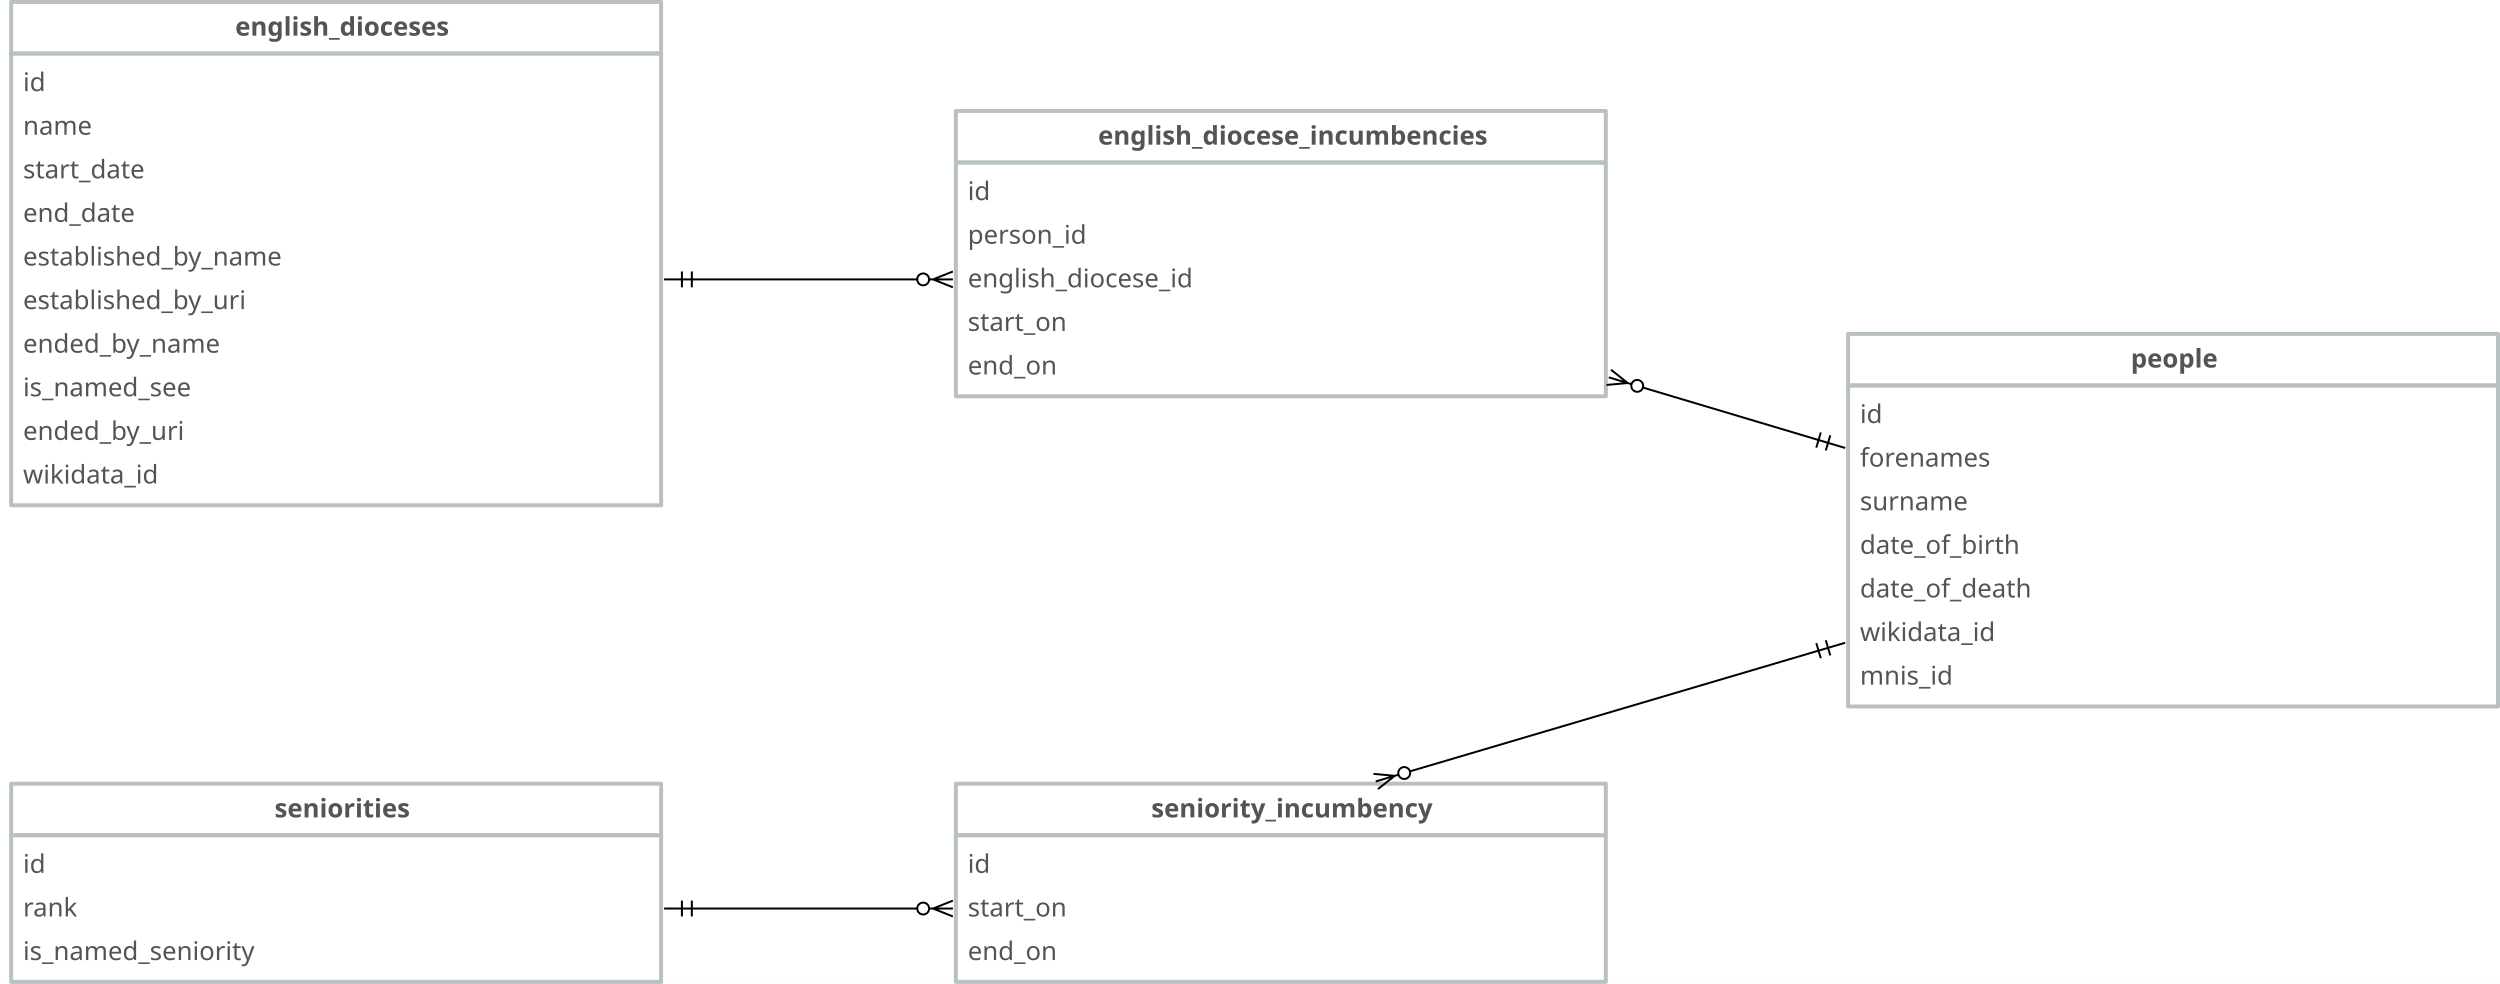
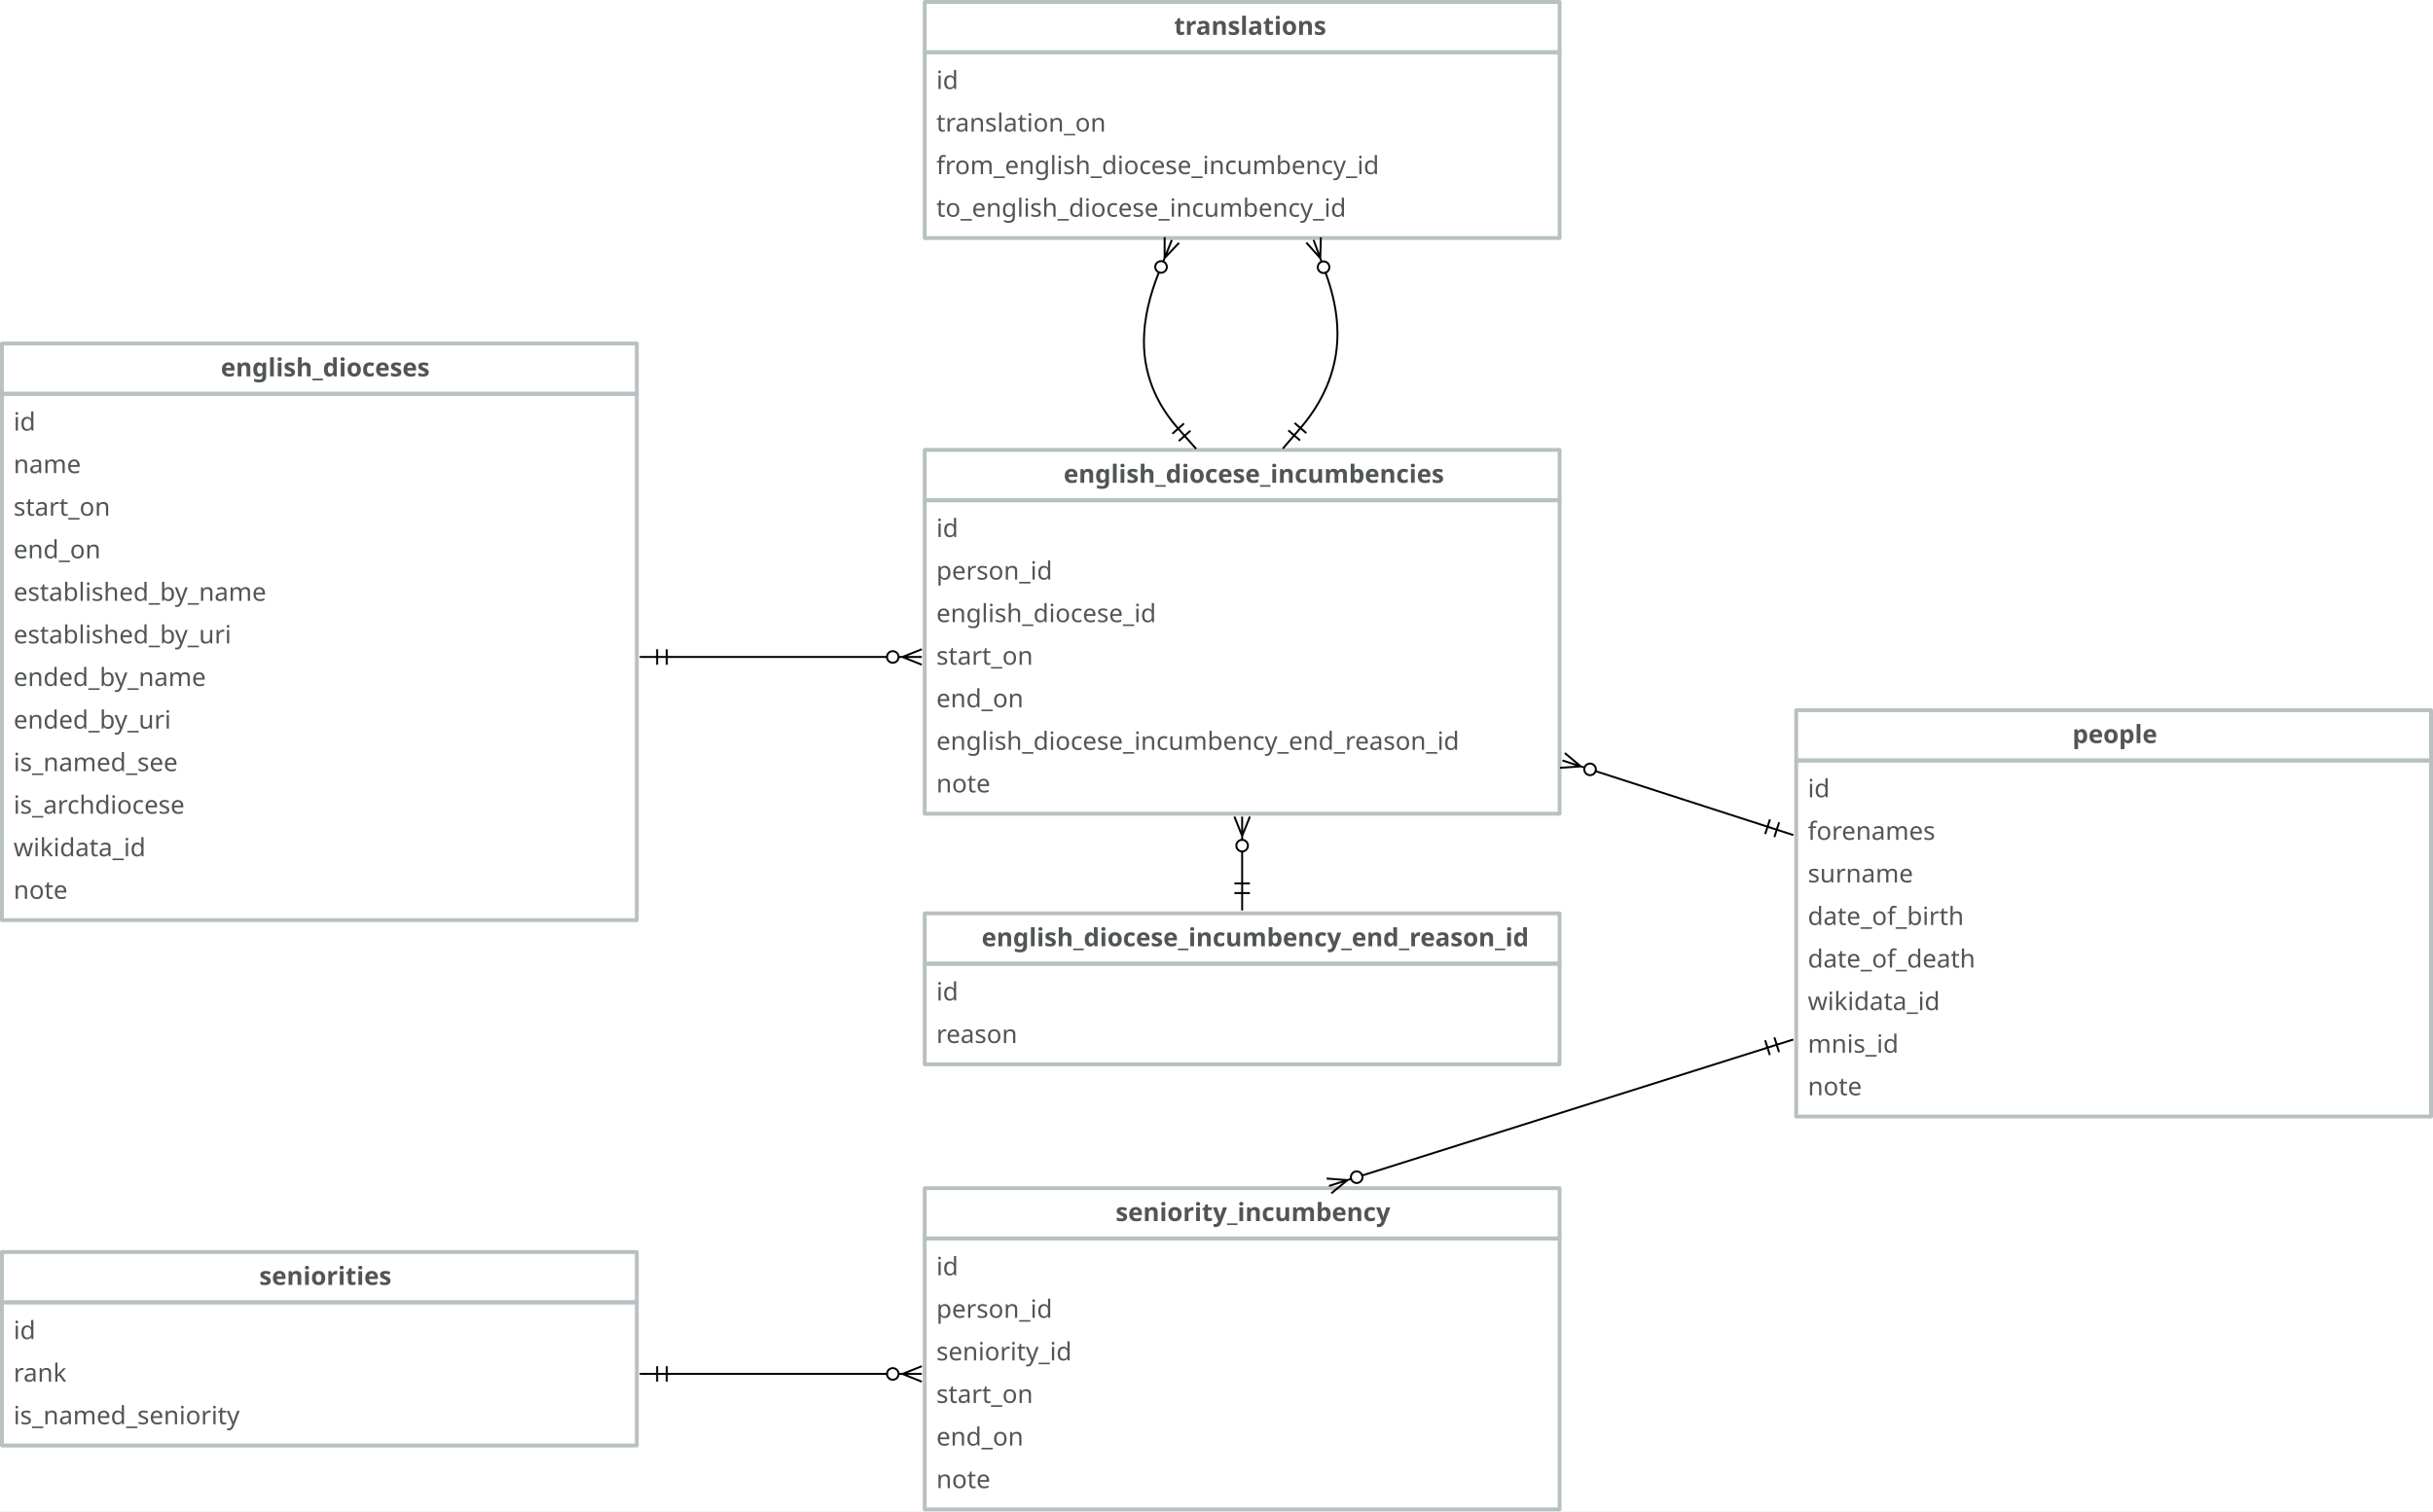
- <svg xmlns="http://www.w3.org/2000/svg" version="1.1" viewBox="-771.627 71.5 1261.627 496.5" width="1261.627" height="496.5">
+ <svg xmlns="http://www.w3.org/2000/svg" version="1.1" viewBox="-767 -127 1257 781" width="1257" height="781">
  <defs>
    <marker orient="auto" overflow="visible" markerUnits="strokeWidth" id="DoubleBar_Marker" stroke-linejoin="miter" stroke-miterlimit="10" viewBox="-1 -5 16 10" markerWidth="16" markerHeight="10" color="black">
      <g>
        <path d="M 14 0 L 0 0 M 5 4 L 5 -4 M 0 4 L 0 -4" fill="none" stroke="currentColor" stroke-width="1" />
      </g>
    </marker>
    <marker orient="auto" overflow="visible" markerUnits="strokeWidth" id="CrowBall_Marker" stroke-linejoin="miter" stroke-miterlimit="10" viewBox="-19 -5 20 10" markerWidth="20" markerHeight="10" color="black">
      <g>
        <path d="M -18 0 L -6 0 M -18 -4 L -8 0 L -18 4 M -.879 -2.121 C .293 -.95 .293 .95 -.879 2.121 C -2.05 3.293 -3.95 3.293 -5.121 2.121 C -6.293 .95 -6.293 -.95 -5.121 -2.121 C -3.95 -3.293 -2.05 -3.293 -.879 -2.121" fill="none" stroke="currentColor" stroke-width="1" />
      </g>
    </marker>
  </defs>
-   <g id="Canvas_1" fill-opacity="1" stroke-opacity="1" fill="none" stroke="none" stroke-dasharray="none">
-     <rect fill="white" x="-771.627" y="71.5" width="1261.627" height="496.5" />
+   <g id="Canvas_1" stroke-dasharray="none" fill-opacity="1" stroke-opacity="1" stroke="none" fill="none">
+     <rect fill="white" x="-767" y="-127" width="1257" height="781" />
    <g id="Canvas_1_Layer_1">
      <g id="Group_47">
        <g id="Graphic_49">
-           <rect x="161" y="266" width="328" height="162" stroke="#b9c0c1" stroke-linecap="round" stroke-linejoin="round" stroke-width="2" />
+           <rect x="161" y="266" width="328" height="184" stroke="#b9c0c1" stroke-linecap="round" stroke-linejoin="round" stroke-width="2" />
          <text transform="translate(167 272)" fill="#515556">
            <tspan font-family="Avenir" font-size="13" fill="#515556" x="0" y="13">id</tspan>
            <tspan font-family="Avenir" font-size="13" fill="#515556" x="0" y="35">forenames</tspan>
            <tspan font-family="Avenir" font-size="13" fill="#515556" x="0" y="57">surname</tspan>
            <tspan font-family="Avenir" font-size="13" fill="#515556" x="0" y="79">date_of_birth</tspan>
            <tspan font-family="Avenir" font-size="13" fill="#515556" x="0" y="101">date_of_death</tspan>
            <tspan font-family="Avenir" font-size="13" fill="#515556" x="0" y="123">wikidata_id</tspan>
            <tspan font-family="Avenir" font-size="13" fill="#515556" x="0" y="145">mnis_id</tspan>
+             <tspan font-family="Avenir" font-size="13" fill="#515556" x="0" y="167">note</tspan>
          </text>
        </g>
        <g id="Graphic_48">
          <rect x="161" y="240" width="328" height="26" stroke="#b9c0c1" stroke-linecap="round" stroke-linejoin="round" stroke-width="2" />
          <text transform="translate(167 244)" fill="#515556">
            <tspan font-family="Avenir" font-weight="bold" font-size="13" fill="#515556" x="136.693" y="13">people</tspan>
          </text>
        </g>
      </g>
      <g id="Group_42">
        <g id="Graphic_44">
-           <rect x="-766" y="98.5" width="328" height="228" stroke="#b9c0c1" stroke-linecap="round" stroke-linejoin="round" stroke-width="2" />
-           <text transform="translate(-760 104.5)" fill="#515556">
+           <rect x="-766" y="76.5" width="328" height="272" stroke="#b9c0c1" stroke-linecap="round" stroke-linejoin="round" stroke-width="2" />
+           <text transform="translate(-760 82.5)" fill="#515556">
            <tspan font-family="Avenir" font-size="13" fill="#515556" x="0" y="13">id</tspan>
            <tspan font-family="Avenir" font-size="13" fill="#515556" x="0" y="35">name</tspan>
-             <tspan font-family="Avenir" font-size="13" fill="#515556" x="0" y="57">start_date</tspan>
-             <tspan font-family="Avenir" font-size="13" fill="#515556" x="0" y="79">end_date</tspan>
+             <tspan font-family="Avenir" font-size="13" fill="#515556" x="0" y="57">start_on</tspan>
+             <tspan font-family="Avenir" font-size="13" fill="#515556" x="0" y="79">end_on</tspan>
            <tspan font-family="Avenir" font-size="13" fill="#515556" x="0" y="101">established_by_name</tspan>
            <tspan font-family="Avenir" font-size="13" fill="#515556" x="0" y="123">established_by_uri</tspan>
            <tspan font-family="Avenir" font-size="13" fill="#515556" x="0" y="145">ended_by_name</tspan>
-             <tspan font-family="Avenir" font-size="13" fill="#515556" x="0" y="167">is_named_see</tspan>
-             <tspan font-family="Avenir" font-size="13" fill="#515556" x="0" y="189">ended_by_uri</tspan>
-             <tspan font-family="Avenir" font-size="13" fill="#515556" x="0" y="211">wikidata_id</tspan>
+             <tspan font-family="Avenir" font-size="13" fill="#515556" x="0" y="167">ended_by_uri</tspan>
+             <tspan font-family="Avenir" font-size="13" fill="#515556" x="0" y="189">is_named_see</tspan>
+             <tspan font-family="Avenir" font-size="13" fill="#515556" x="0" y="211">is_archdiocese</tspan>
+             <tspan font-family="Avenir" font-size="13" fill="#515556" x="0" y="233">wikidata_id</tspan>
+             <tspan font-family="Avenir" font-size="13" fill="#515556" x="0" y="255">note</tspan>
          </text>
        </g>
        <g id="Graphic_43">
-           <rect x="-766" y="72.5" width="328" height="26" stroke="#b9c0c1" stroke-linecap="round" stroke-linejoin="round" stroke-width="2" />
-           <text transform="translate(-760 76.5)" fill="#515556">
+           <rect x="-766" y="50.5" width="328" height="26" stroke="#b9c0c1" stroke-linecap="round" stroke-linejoin="round" stroke-width="2" />
+           <text transform="translate(-760 54.5)" fill="#515556">
            <tspan font-family="Avenir" font-weight="bold" font-size="13" fill="#515556" x="107.066" y="13">english_dioceses</tspan>
          </text>
        </g>
      </g>
      <g id="Group_39">
        <g id="Graphic_41">
-           <rect x="-289.25" y="153.5" width="328" height="118" stroke="#b9c0c1" stroke-linecap="round" stroke-linejoin="round" stroke-width="2" />
-           <text transform="translate(-283.25 159.5)" fill="#515556">
+           <rect x="-289.25" y="131.5" width="328" height="162" stroke="#b9c0c1" stroke-linecap="round" stroke-linejoin="round" stroke-width="2" />
+           <text transform="translate(-283.25 137.5)" fill="#515556">
            <tspan font-family="Avenir" font-size="13" fill="#515556" x="0" y="13">id</tspan>
            <tspan font-family="Avenir" font-size="13" fill="#515556" x="0" y="35">person_id</tspan>
            <tspan font-family="Avenir" font-size="13" fill="#515556" x="0" y="57">english_diocese_id</tspan>
            <tspan font-family="Avenir" font-size="13" fill="#515556" x="0" y="79">start_on</tspan>
            <tspan font-family="Avenir" font-size="13" fill="#515556" x="0" y="101">end_on</tspan>
+             <tspan font-family="Avenir" font-size="13" fill="#515556" x="0" y="123">english_diocese_incumbency_end_reason_id</tspan>
+             <tspan font-family="Avenir" font-size="13" fill="#515556" x="0" y="145">note</tspan>
          </text>
        </g>
        <g id="Graphic_40">
-           <rect x="-289.25" y="127.5" width="328" height="26" stroke="#b9c0c1" stroke-linecap="round" stroke-linejoin="round" stroke-width="2" />
-           <text transform="translate(-283.25 131.5)" fill="#515556">
+           <rect x="-289.25" y="105.5" width="328" height="26" stroke="#b9c0c1" stroke-linecap="round" stroke-linejoin="round" stroke-width="2" />
+           <text transform="translate(-283.25 109.5)" fill="#515556">
            <tspan font-family="Avenir" font-weight="bold" font-size="13" fill="#515556" x="65.765" y="13">english_diocese_incumbencies</tspan>
          </text>
        </g>
      </g>
      <g id="Line_38">
-         <line x1="57.476" y1="267.084" x2="146.107" y2="293.56" marker-end="url(#DoubleBar_Marker)" marker-start="url(#CrowBall_Marker)" stroke="black" stroke-linecap="round" stroke-linejoin="round" stroke-width="1" />
+         <line x1="57.354" y1="271.509" x2="146.203" y2="300.221" marker-end="url(#DoubleBar_Marker)" marker-start="url(#CrowBall_Marker)" stroke="black" stroke-linecap="round" stroke-linejoin="round" stroke-width="1" />
      </g>
      <g id="Line_37">
        <line x1="-308.75" y1="212.5" x2="-422.5" y2="212.5" marker-end="url(#DoubleBar_Marker)" marker-start="url(#CrowBall_Marker)" stroke="black" stroke-linecap="round" stroke-linejoin="round" stroke-width="1" />
      </g>
      <g id="Group_17">
        <g id="Graphic_19">
-           <rect x="-766" y="493" width="328" height="74" stroke="#b9c0c1" stroke-linecap="round" stroke-linejoin="round" stroke-width="2" />
-           <text transform="translate(-760 499)" fill="#515556">
+           <rect x="-766" y="546" width="328" height="74" stroke="#b9c0c1" stroke-linecap="round" stroke-linejoin="round" stroke-width="2" />
+           <text transform="translate(-760 552)" fill="#515556">
            <tspan font-family="Avenir" font-size="13" fill="#515556" x="0" y="13">id</tspan>
            <tspan font-family="Avenir" font-size="13" fill="#515556" x="0" y="35">rank</tspan>
            <tspan font-family="Avenir" font-size="13" fill="#515556" x="0" y="57">is_named_seniority</tspan>
          </text>
        </g>
        <g id="Graphic_18">
-           <rect x="-766" y="467" width="328" height="26" stroke="#b9c0c1" stroke-linecap="round" stroke-linejoin="round" stroke-width="2" />
-           <text transform="translate(-760 471)" fill="#515556">
+           <rect x="-766" y="520" width="328" height="26" stroke="#b9c0c1" stroke-linecap="round" stroke-linejoin="round" stroke-width="2" />
+           <text transform="translate(-760 524)" fill="#515556">
            <tspan font-family="Avenir" font-weight="bold" font-size="13" fill="#515556" x="126.936" y="13">seniorities</tspan>
          </text>
        </g>
      </g>
      <g id="Group_14">
        <g id="Graphic_16">
-           <rect x="-289.25" y="493" width="328" height="74" stroke="#b9c0c1" stroke-linecap="round" stroke-linejoin="round" stroke-width="2" />
-           <text transform="translate(-283.25 499)" fill="#515556">
+           <rect x="-289.25" y="513" width="328" height="140" stroke="#b9c0c1" stroke-linecap="round" stroke-linejoin="round" stroke-width="2" />
+           <text transform="translate(-283.25 519)" fill="#515556">
            <tspan font-family="Avenir" font-size="13" fill="#515556" x="0" y="13">id</tspan>
-             <tspan font-family="Avenir" font-size="13" fill="#515556" x="0" y="35">start_on</tspan>
-             <tspan font-family="Avenir" font-size="13" fill="#515556" x="0" y="57">end_on</tspan>
+             <tspan font-family="Avenir" font-size="13" fill="#515556" x="0" y="35">person_id</tspan>
+             <tspan font-family="Avenir" font-size="13" fill="#515556" x="0" y="57">seniority_id</tspan>
+             <tspan font-family="Avenir" font-size="13" fill="#515556" x="0" y="79">start_on</tspan>
+             <tspan font-family="Avenir" font-size="13" fill="#515556" x="0" y="101">end_on</tspan>
+             <tspan font-family="Avenir" font-size="13" fill="#515556" x="0" y="123">note</tspan>
          </text>
        </g>
        <g id="Graphic_15">
-           <rect x="-289.25" y="467" width="328" height="26" stroke="#b9c0c1" stroke-linecap="round" stroke-linejoin="round" stroke-width="2" />
-           <text transform="translate(-283.25 471)" fill="#515556">
+           <rect x="-289.25" y="487" width="328" height="26" stroke="#b9c0c1" stroke-linecap="round" stroke-linejoin="round" stroke-width="2" />
+           <text transform="translate(-283.25 491)" fill="#515556">
            <tspan font-family="Avenir" font-weight="bold" font-size="13" fill="#515556" x="92.623" y="13">seniority_incumbency</tspan>
          </text>
        </g>
      </g>
      <g id="Line_13">
-         <line x1="-60.113" y1="460.759" x2="146.094" y2="399.847" marker-end="url(#DoubleBar_Marker)" marker-start="url(#CrowBall_Marker)" stroke="black" stroke-linecap="round" stroke-linejoin="round" stroke-width="1" />
+         <line x1="-63.216" y1="480.436" x2="146.171" y2="414.399" marker-end="url(#DoubleBar_Marker)" marker-start="url(#CrowBall_Marker)" stroke="black" stroke-linecap="round" stroke-linejoin="round" stroke-width="1" />
      </g>
      <g id="Line_12">
-         <line x1="-308.75" y1="530" x2="-422.5" y2="530" marker-end="url(#DoubleBar_Marker)" marker-start="url(#CrowBall_Marker)" stroke="black" stroke-linecap="round" stroke-linejoin="round" stroke-width="1" />
+         <line x1="-308.75" y1="583" x2="-422.5" y2="583" marker-end="url(#DoubleBar_Marker)" marker-start="url(#CrowBall_Marker)" stroke="black" stroke-linecap="round" stroke-linejoin="round" stroke-width="1" />
+       </g>
+       <g id="Group_50">
+         <g id="Graphic_52">
+           <rect x="-289.25" y="-100" width="328" height="96" stroke="#b9c0c1" stroke-linecap="round" stroke-linejoin="round" stroke-width="2" />
+           <text transform="translate(-283.25 -94)" fill="#515556">
+             <tspan font-family="Avenir" font-size="13" fill="#515556" x="0" y="13">id</tspan>
+             <tspan font-family="Avenir" font-size="13" fill="#515556" x="0" y="35">translation_on</tspan>
+             <tspan font-family="Avenir" font-size="13" fill="#515556" x="0" y="57">from_english_diocese_incumbency_id</tspan>
+             <tspan font-family="Avenir" font-size="13" fill="#515556" x="0" y="79">to_english_diocese_incumbency_id</tspan>
+           </text>
+         </g>
+         <g id="Graphic_51">
+           <rect x="-289.25" y="-126" width="328" height="26" stroke="#b9c0c1" stroke-linecap="round" stroke-linejoin="round" stroke-width="2" />
+           <text transform="translate(-283.25 -122)" fill="#515556">
+             <tspan font-family="Avenir" font-weight="bold" font-size="13" fill="#515556" x="122.848" y="13">translations</tspan>
+           </text>
+         </g>
+       </g>
+       <g id="Line_53">
+         <path d="M -82.147 13.902 C -78.403 24.118 -76 34.831 -76 45.5 C -76 66.025 -84.892 82.287 -95.119 94.204" marker-end="url(#DoubleBar_Marker)" marker-start="url(#CrowBall_Marker)" stroke="black" stroke-linecap="round" stroke-linejoin="round" stroke-width="1" />
+       </g>
+       <g id="Line_54">
+         <path d="M -168.261 13.737 C -172.913 25.374 -176 37.586 -176 49.5 C -176 68.719 -167.966 83.567 -158.291 94.481" marker-end="url(#DoubleBar_Marker)" marker-start="url(#CrowBall_Marker)" stroke="black" stroke-linecap="round" stroke-linejoin="round" stroke-width="1" />
+       </g>
+       <g id="Group_55">
+         <g id="Graphic_57">
+           <rect x="-289.25" y="371" width="328" height="52" stroke="#b9c0c1" stroke-linecap="round" stroke-linejoin="round" stroke-width="2" />
+           <text transform="translate(-283.25 377)" fill="#515556">
+             <tspan font-family="Avenir" font-size="13" fill="#515556" x="0" y="13">id</tspan>
+             <tspan font-family="Avenir" font-size="13" fill="#515556" x="0" y="35">reason</tspan>
+           </text>
+         </g>
+         <g id="Graphic_56">
+           <rect x="-289.25" y="345" width="328" height="26" stroke="#b9c0c1" stroke-linecap="round" stroke-linejoin="round" stroke-width="2" />
+           <text transform="translate(-283.25 349)" fill="#515556">
+             <tspan font-family="Avenir" font-weight="bold" font-size="13" fill="#515556" x="23.392" y="13">english_diocese_incumbency_end_reason_id</tspan>
+           </text>
+         </g>
+       </g>
+       <g id="Line_58">
+         <line x1="-125.25" y1="313" x2="-125.25" y2="329.5" marker-end="url(#DoubleBar_Marker)" marker-start="url(#CrowBall_Marker)" stroke="black" stroke-linecap="round" stroke-linejoin="round" stroke-width="1" />
      </g>
    </g>
  </g>
</svg>
